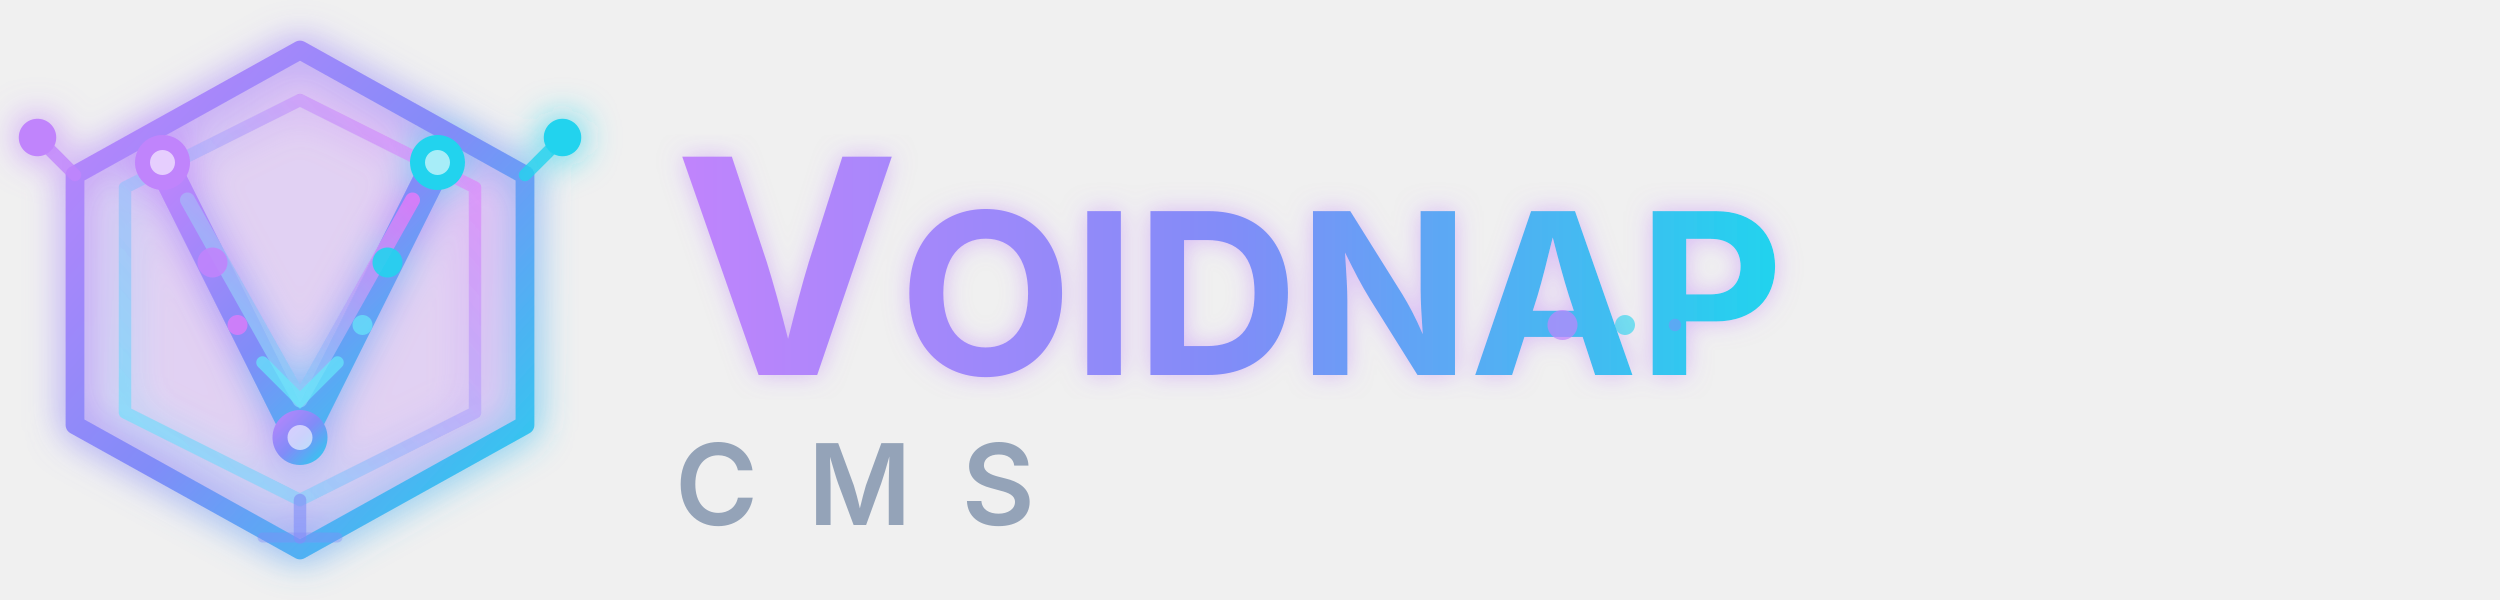
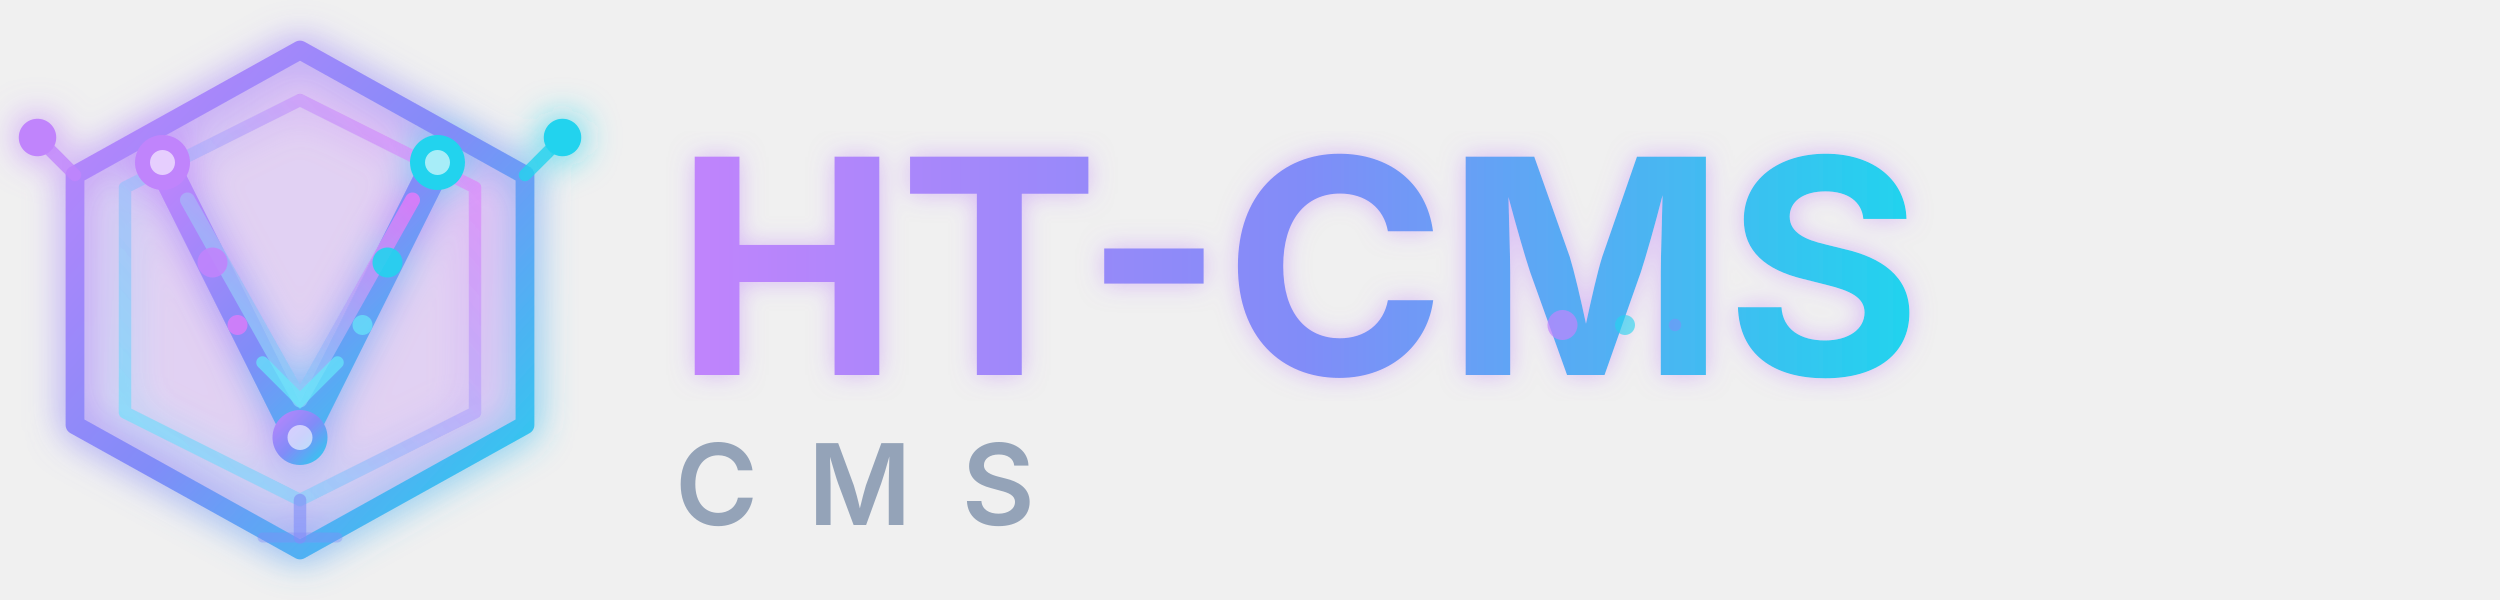
<svg xmlns="http://www.w3.org/2000/svg" width="200" height="48" viewBox="0 0 200 48" fill="none">
  <defs>
    <linearGradient id="darkLogoGrad" x1="0%" y1="0%" x2="100%" y2="100%">
      <stop offset="0%" style="stop-color:#c084fc" />
      <stop offset="50%" style="stop-color:#818cf8" />
      <stop offset="100%" style="stop-color:#22d3ee" />
    </linearGradient>
    <linearGradient id="darkAccentGrad" x1="100%" y1="0%" x2="0%" y2="100%">
      <stop offset="0%" style="stop-color:#e879f9" />
      <stop offset="100%" style="stop-color:#67e8f9" />
    </linearGradient>
    <linearGradient id="textGradDark" x1="0%" y1="0%" x2="100%" y2="0%">
      <stop offset="0%" style="stop-color:#c084fc" />
      <stop offset="50%" style="stop-color:#818cf8" />
      <stop offset="100%" style="stop-color:#22d3ee" />
    </linearGradient>
    <filter id="glowDarkLogo">
      <feGaussianBlur stdDeviation="1.5" result="coloredBlur" />
      <feMerge>
        <feMergeNode in="coloredBlur" />
        <feMergeNode in="SourceGraphic" />
      </feMerge>
    </filter>
    <filter id="textGlowDark">
      <feDropShadow dx="0" dy="0" stdDeviation="1" flood-color="#c084fc" flood-opacity="0.5" />
    </filter>
  </defs>
  <g filter="url(#glowDarkLogo)">
    <path d="M24 4 L42 14 L42 34 L24 44 L6 34 L6 14 Z" fill="#c084fc" fill-opacity="0.15" />
    <path d="M24 4 L42 14 L42 34 L24 44 L6 34 L6 14 Z" stroke="url(#darkLogoGrad)" stroke-width="1.5" fill="none" stroke-linejoin="round" />
    <path d="M24 8 L38 15 L38 33 L24 40 L10 33 L10 15 Z" stroke="url(#darkAccentGrad)" stroke-width="1" fill="none" stroke-linejoin="round" opacity="0.7" />
    <path d="M6 14 L3 11" stroke="#c084fc" stroke-width="1" stroke-linecap="round" opacity="0.8" />
    <circle cx="3" cy="11" r="1.5" fill="#c084fc" />
    <path d="M42 14 L45 11" stroke="#22d3ee" stroke-width="1" stroke-linecap="round" opacity="0.8" />
    <circle cx="45" cy="11" r="1.5" fill="#22d3ee" />
    <path d="M24 40 L24 43" stroke="#818cf8" stroke-width="1" stroke-linecap="round" opacity="0.6" />
    <path d="M21 43 L24 43 L27 43" stroke="#818cf8" stroke-width="0.8" stroke-linecap="round" opacity="0.4" />
    <path d="M13 13 L24 35 L35 13" stroke="url(#darkLogoGrad)" stroke-width="2.5" stroke-linecap="round" stroke-linejoin="round" fill="none" />
    <path d="M15 16 L24 32 L33 16" stroke="url(#darkAccentGrad)" stroke-width="1.2" stroke-linecap="round" stroke-linejoin="round" fill="none" opacity="0.8" />
    <path d="M21 29 L24 32 L27 29" stroke="#67e8f9" stroke-width="1" stroke-linecap="round" fill="none" opacity="0.7" />
    <circle cx="13" cy="13" r="2.2" fill="#c084fc" />
    <circle cx="13" cy="13" r="1" fill="white" opacity="0.6" />
    <circle cx="35" cy="13" r="2.2" fill="#22d3ee" />
    <circle cx="35" cy="13" r="1" fill="white" opacity="0.6" />
    <circle cx="24" cy="35" r="2.2" fill="url(#darkLogoGrad)" />
    <circle cx="24" cy="35" r="1" fill="white" opacity="0.6" />
    <circle cx="17" cy="21" r="1.2" fill="#c084fc" opacity="0.9" />
    <circle cx="19" cy="26" r="0.8" fill="#e879f9" opacity="0.7" />
    <circle cx="31" cy="21" r="1.2" fill="#22d3ee" opacity="0.9" />
    <circle cx="29" cy="26" r="0.8" fill="#67e8f9" opacity="0.7" />
  </g>
  <text x="54" y="30" font-family="'Outfit', 'Inter', -apple-system, BlinkMacSystemFont, 'Segoe UI', sans-serif" font-size="24" font-weight="700" fill="url(#textGradDark)" filter="url(#textGlowDark)" style="font-variant: small-caps;">
-     Voidnap
+     HT-CMS
  </text>
  <text x="54" y="42" font-family="'Outfit', 'Inter', -apple-system, BlinkMacSystemFont, 'Segoe UI', sans-serif" font-size="9" font-weight="600" fill="#94a3b8" letter-spacing="4">
    CMS
  </text>
  <circle cx="125" cy="26" r="1.2" fill="#c084fc" opacity="0.7" />
  <circle cx="130" cy="26" r="0.8" fill="#22d3ee" opacity="0.6" />
  <circle cx="134" cy="26" r="0.5" fill="#818cf8" opacity="0.5" />
</svg>
